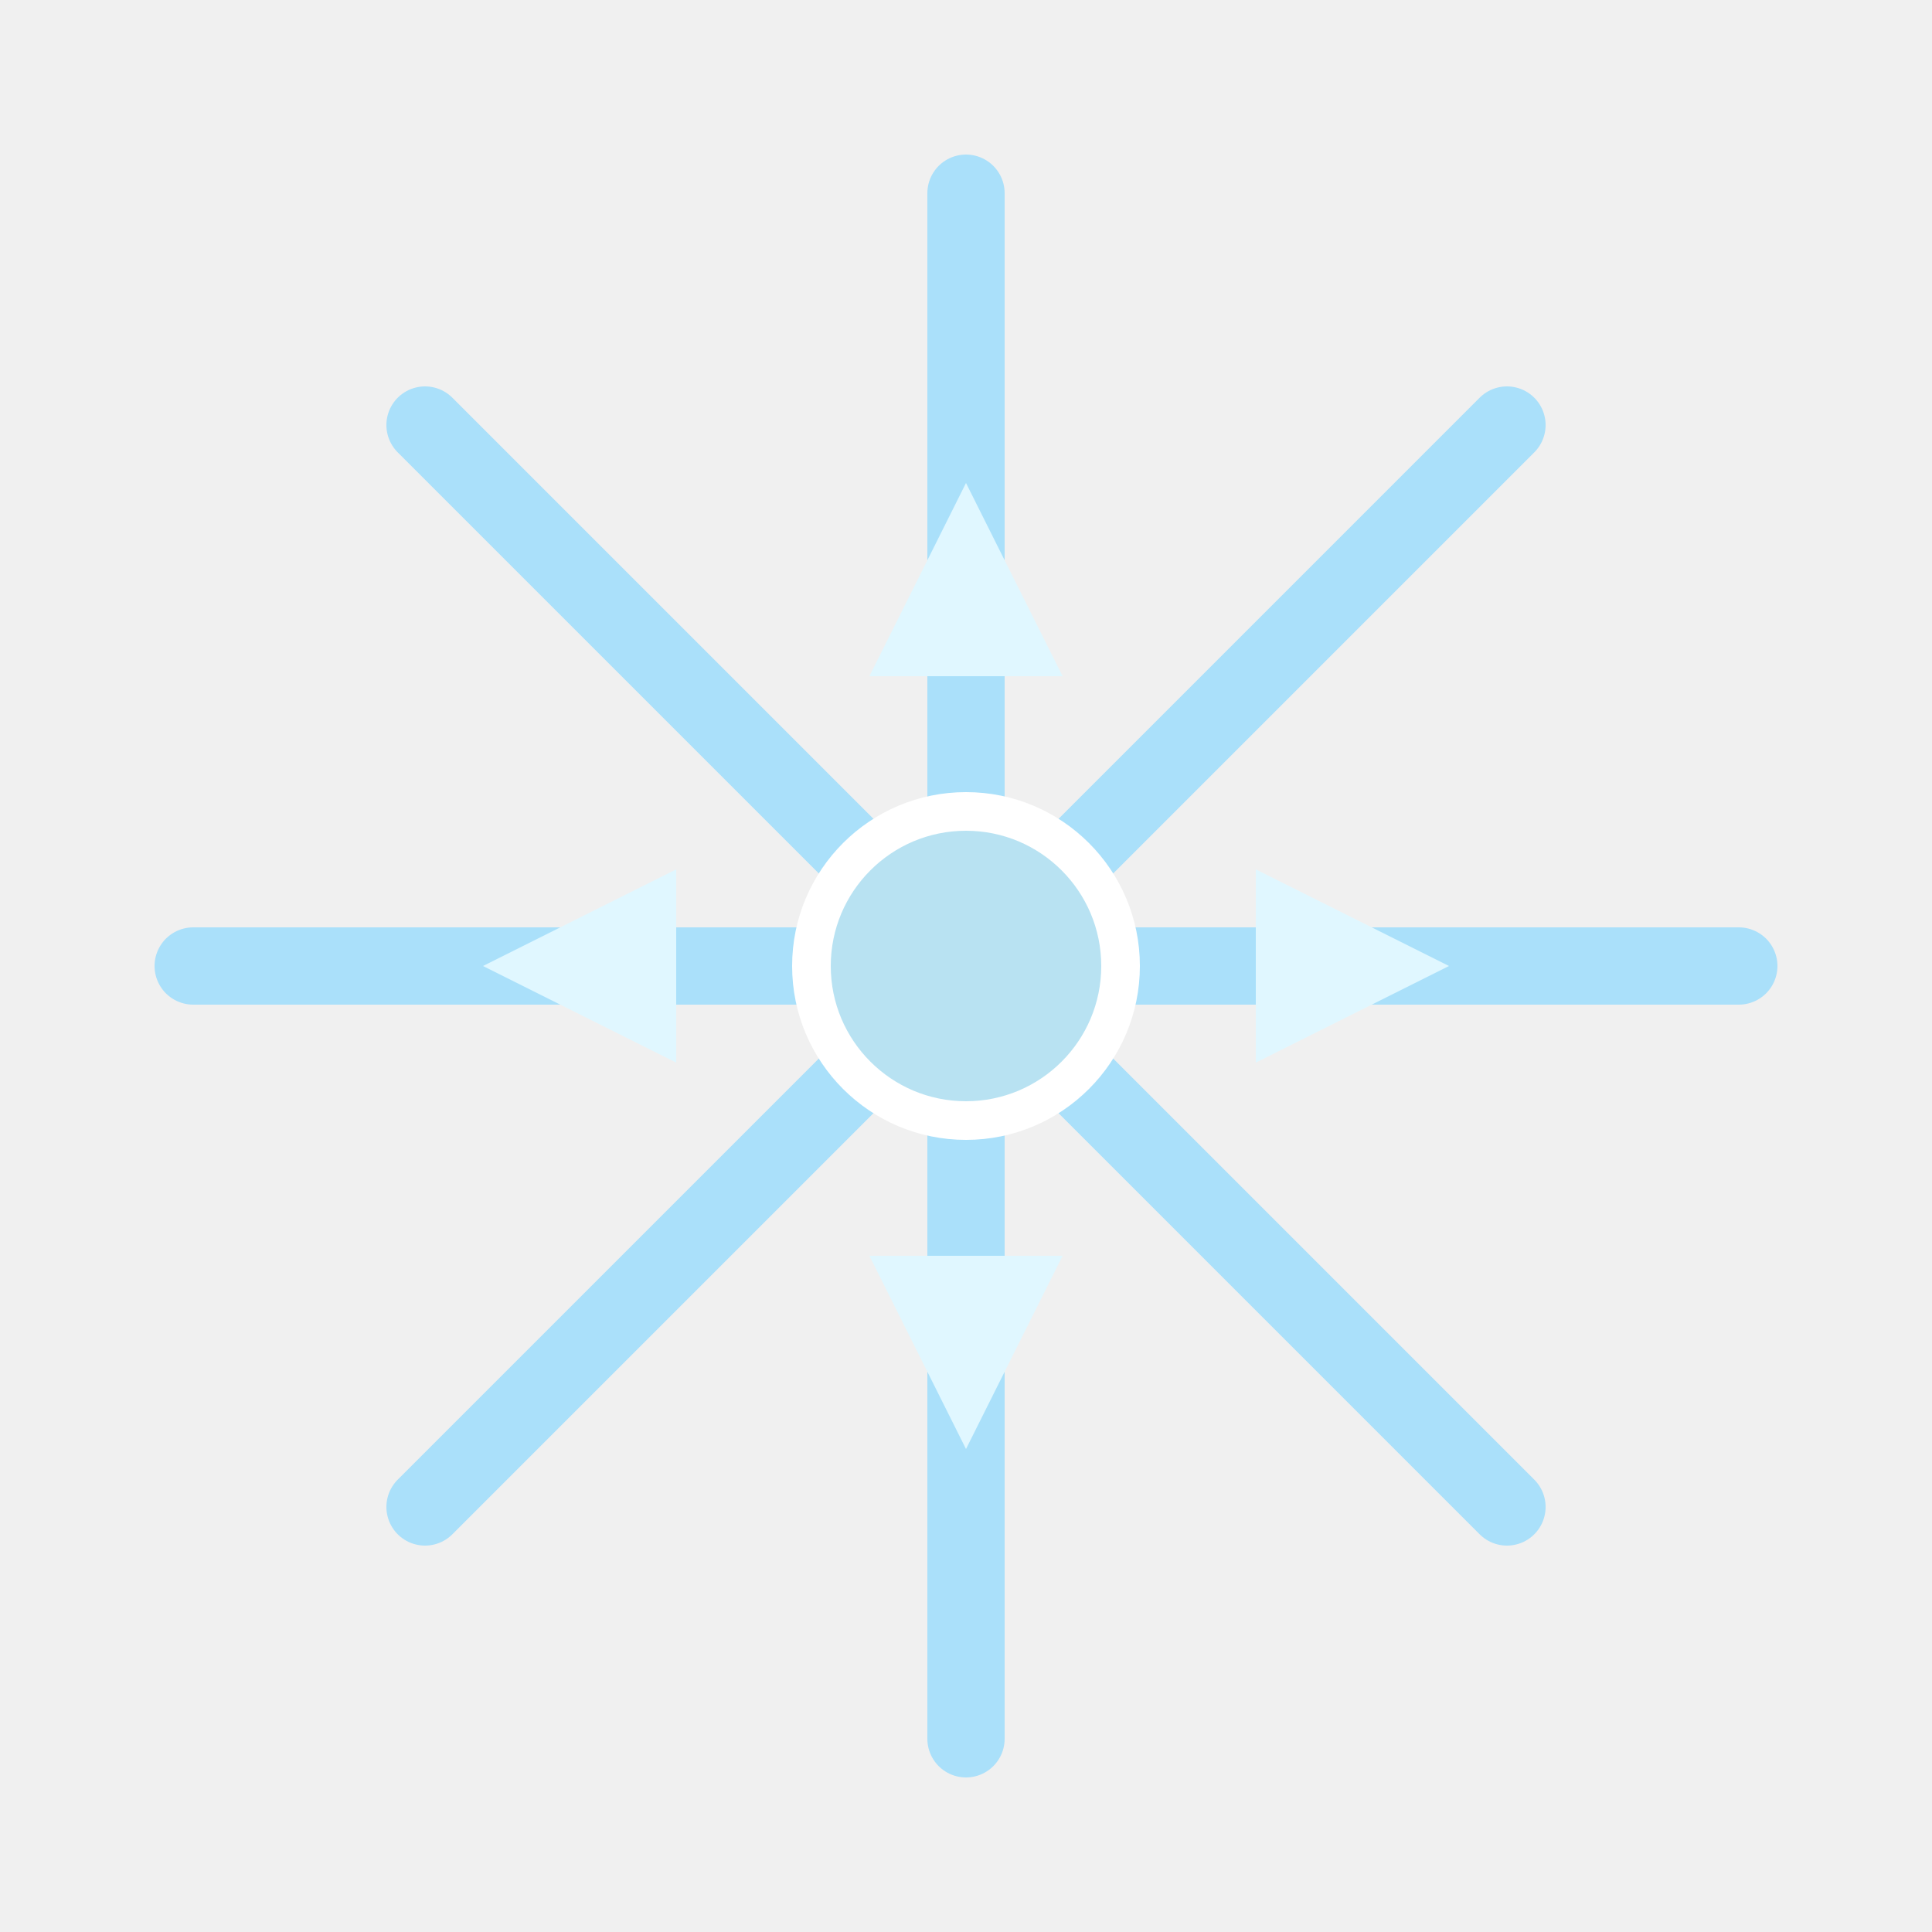
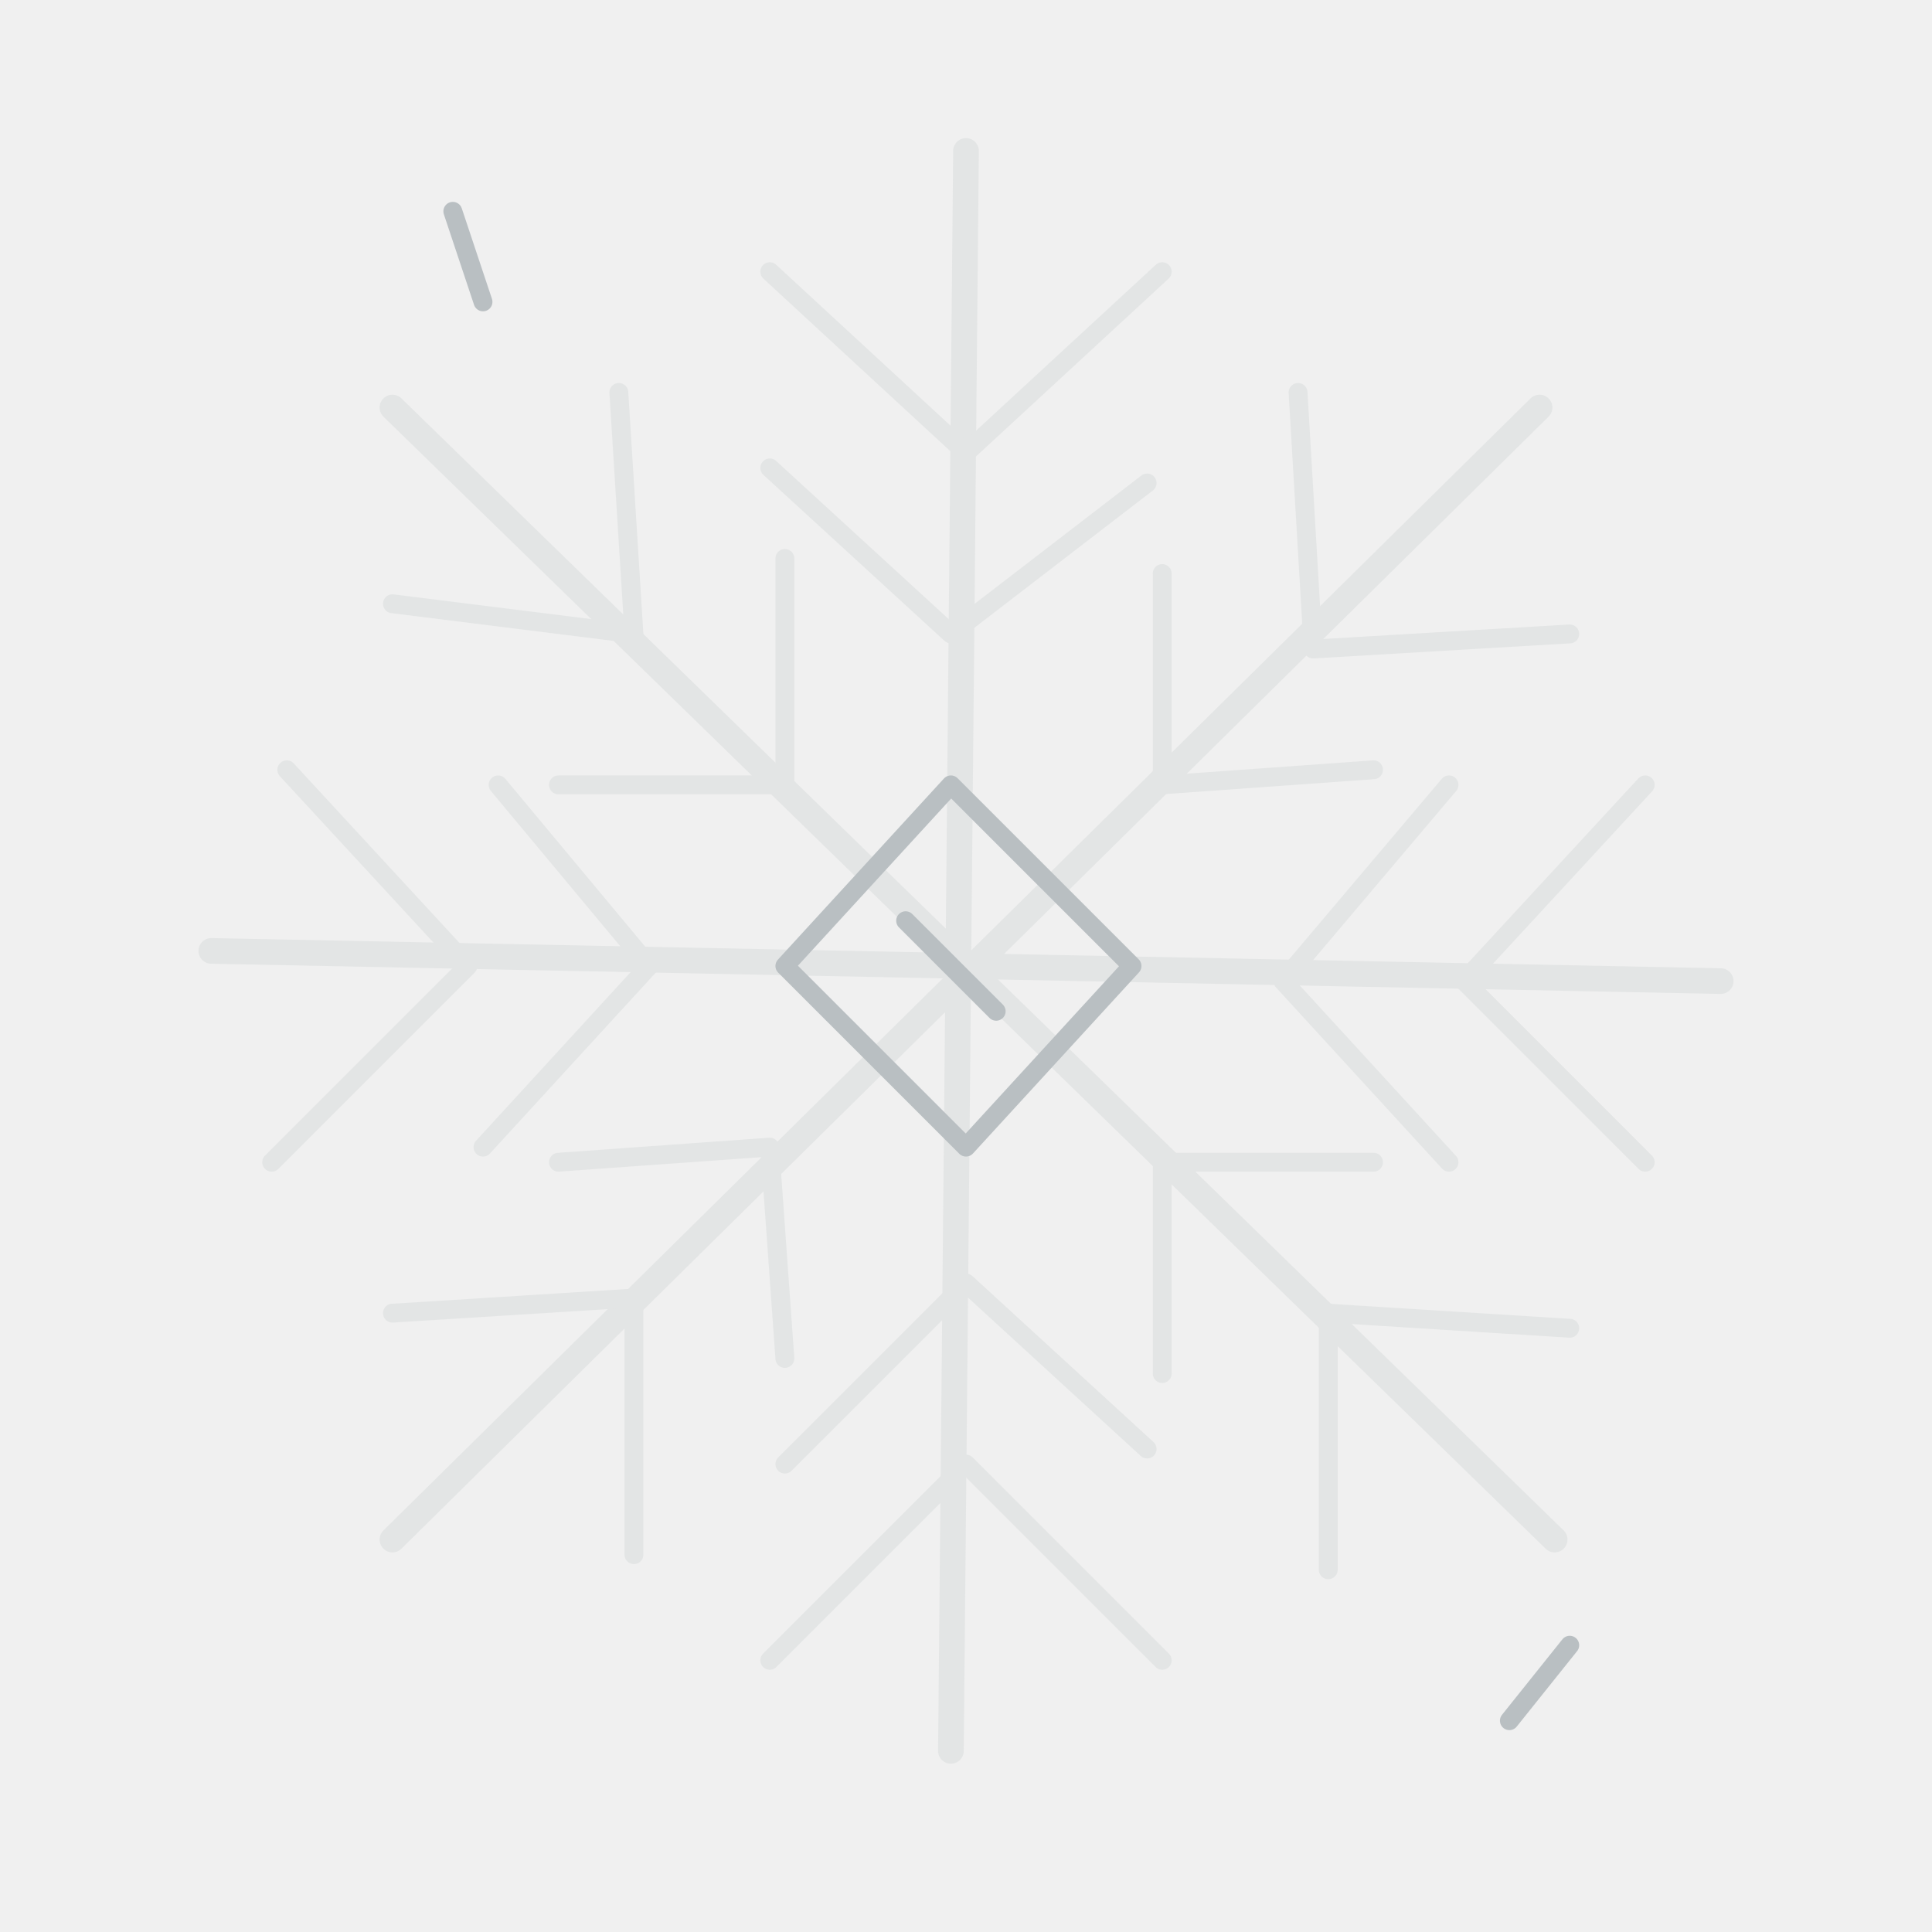
- <svg xmlns="http://www.w3.org/2000/svg" viewBox="0 0 100 100" fill="none">
-   <path d="M50 10 L50 90 M10 50 L90 50 M22 22 L78 78 M22 78 L78 22" stroke="#aae0fa" stroke-width="4" stroke-linecap="round" />
-   <polygon points="50,25 45,35 55,35" fill="#e0f7ff" />
-   <polygon points="50,75 45,65 55,65" fill="#e0f7ff" />
-   <polygon points="25,50 35,45 35,55" fill="#e0f7ff" />
-   <polygon points="75,50 65,45 65,55" fill="#e0f7ff" />
-   <circle cx="50" cy="50" r="8" fill="#b8e2f2" stroke="#ffffff" stroke-width="2" />
+ <svg xmlns="http://www.w3.org/2000/svg" viewBox="0 0 128 128" fill="none" stroke-linecap="round" stroke-linejoin="round">
+   <path d="M64 10 L63 116 M14 63 L114 65 M26 27 L103 102 M26 102 L102 27" stroke="#e3e5e5" stroke-width="1.7" />
+   <path d="M51 18 L64 30 L77 18 M51 31 L63 42 L76 32 M51 110 L64 97 L77 110 M52 97 L64 85 L76 96" stroke="#e3e5e5" stroke-width="1.25" />
+   <path d="M19 51 L31 64 L18 77 M33 52 L43 64 L32 76 M109 52 L97 65 L109 77 M96 52 L85 65 L96 77" stroke="#e3e5e5" stroke-width="1.25" />
+   <path d="M26 40 L42 42 L41 26 M37 52 L52 52 L52 37 M88 104 L88 87 L104 88 M77 91 L77 77 L91 77 M26 87 L42 86 L42 103 M37 77 L51 76 L52 90 M86 26 L87 43 L104 42 M77 38 L77 52 L91 51" stroke="#e3e5e5" stroke-width="1.25" />
+   <path d="M63 52 L75 64 L64 76 L52 64 Z M60 61 L66 67 M30 14 L32 20 M104 109 L100 114" stroke="#b9bfc2" stroke-width="1.25" />
</svg>
